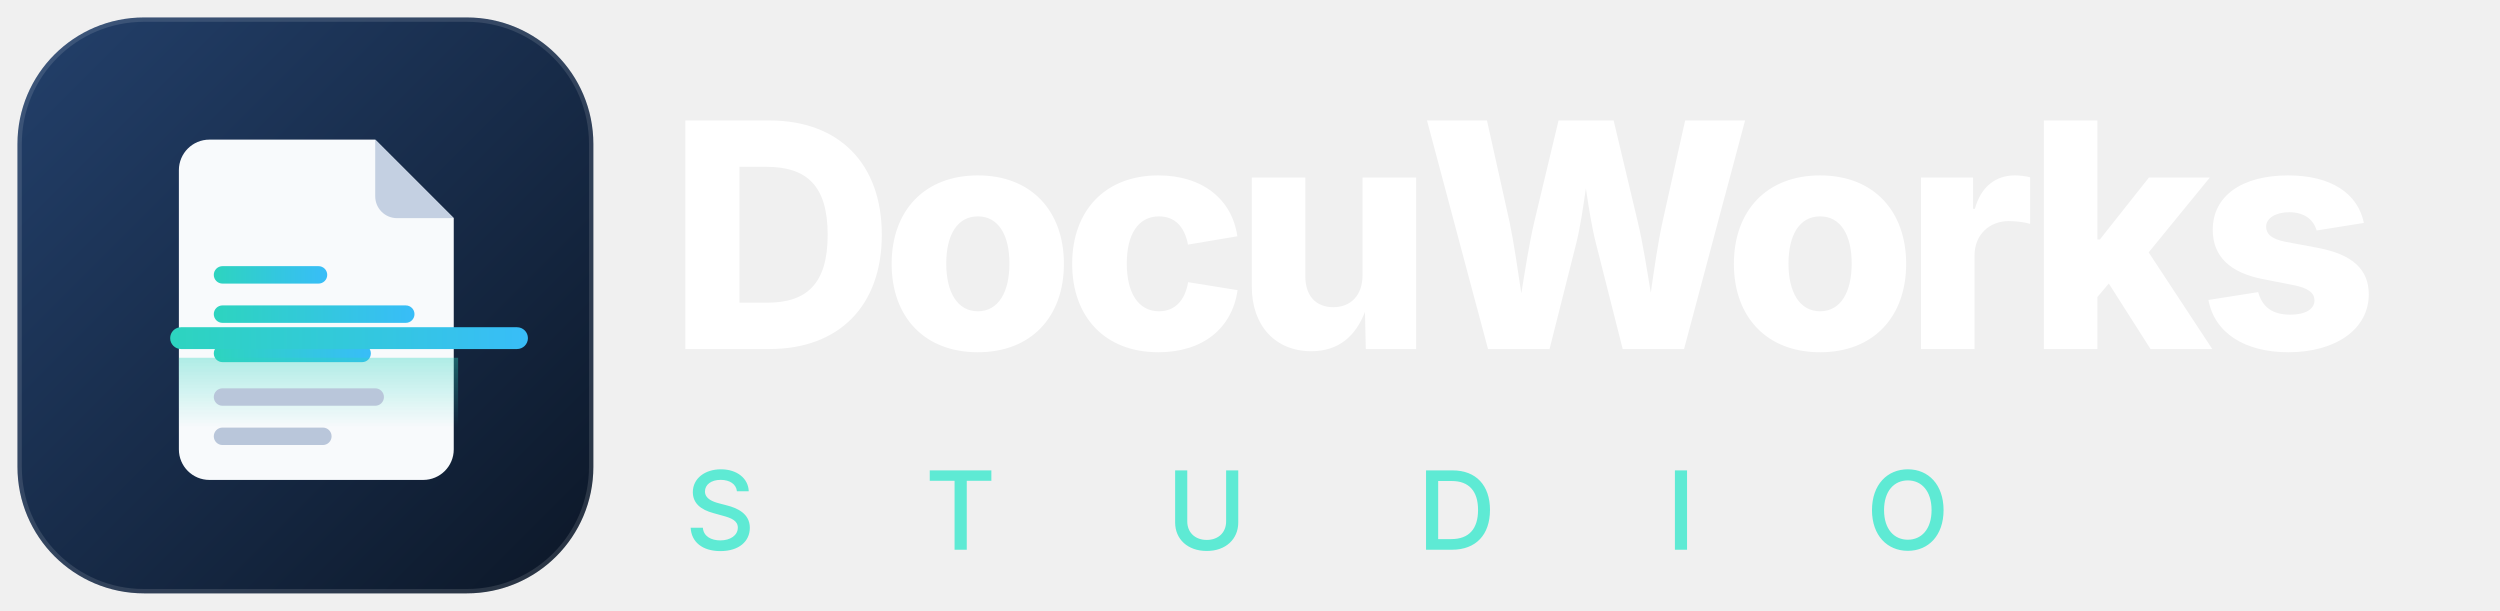
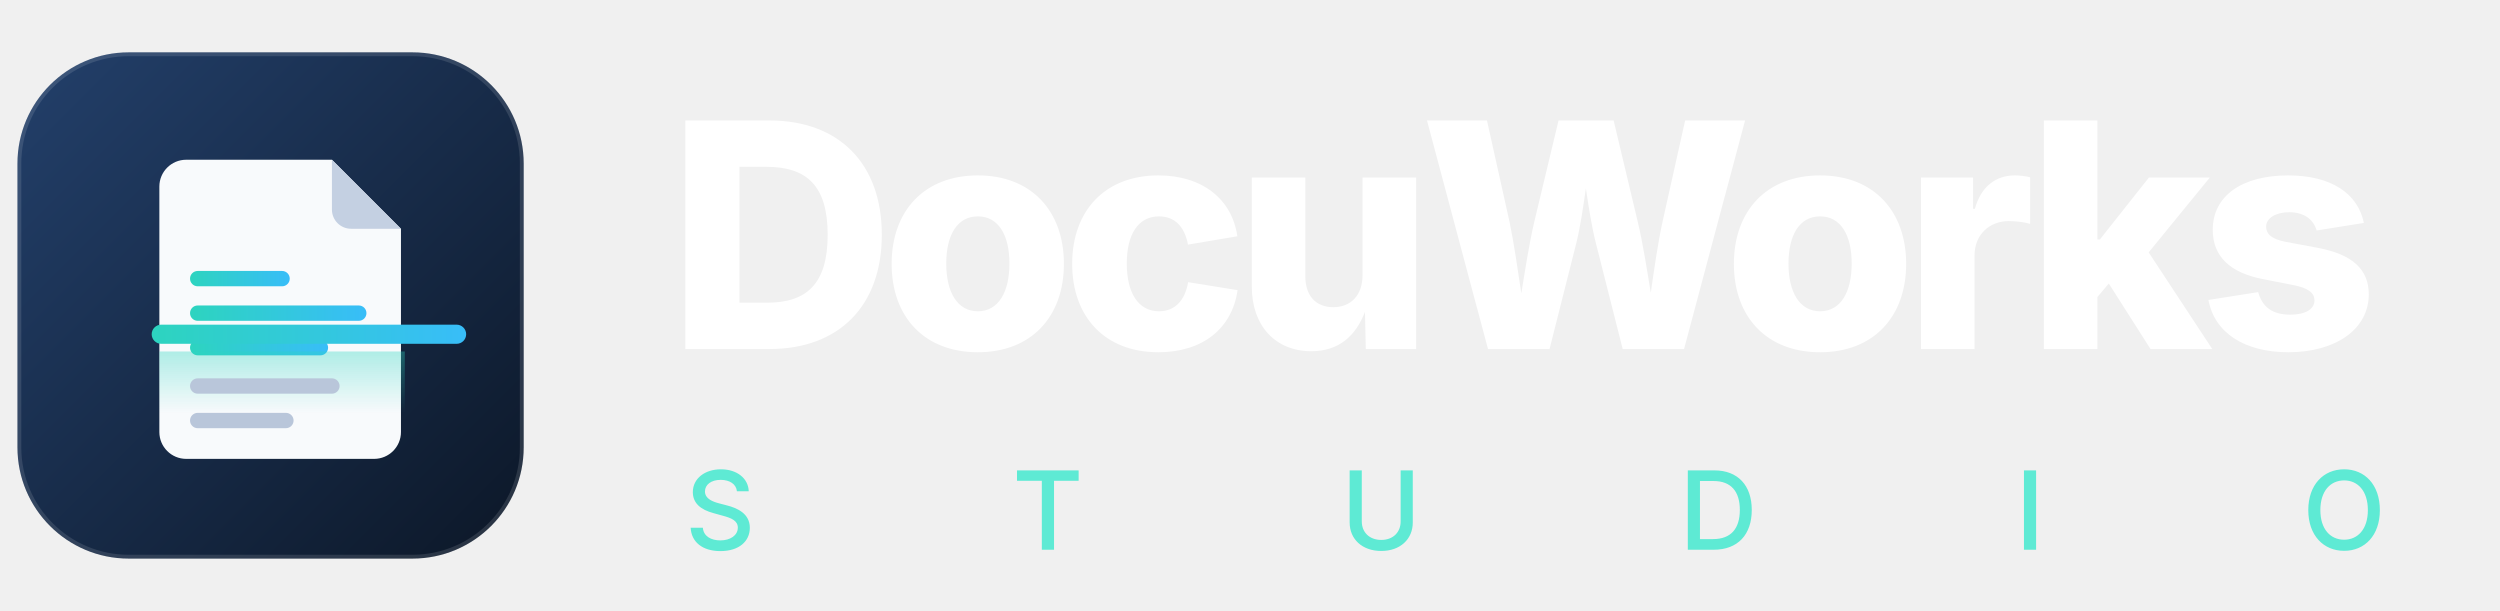
<svg xmlns="http://www.w3.org/2000/svg" viewBox="0 0 573 140" width="573" height="140" role="img" aria-label="DocuWorks Studio">
  <defs>
    <linearGradient id="tile" x1="0" y1="0" x2="1" y2="1">
      <stop offset="0" stop-color="#23406b" />
      <stop offset="1" stop-color="#0c1727" />
    </linearGradient>
    <linearGradient id="beam" x1="0" y1="0" x2="1" y2="0">
      <stop offset="0" stop-color="#2dd4bf" />
      <stop offset="1" stop-color="#38bdf8" />
    </linearGradient>
    <linearGradient id="cone" x1="0" y1="0" x2="0" y2="1">
      <stop offset="0" stop-color="#2dd4bf" stop-opacity=".36" />
      <stop offset="1" stop-color="#2dd4bf" stop-opacity="0" />
    </linearGradient>
  </defs>
-   <g transform="translate(4 4)">
+   <g transform="translate(4 12) scale(.879)">
    <rect width="132" height="132" rx="29" fill="url(#tile)" />
    <rect x=".5" y=".5" width="131" height="131" rx="28.5" fill="none" stroke="#fff" stroke-opacity=".12" />
    <path d="M44 28h38l18 18v53a7 7 0 0 1-7 7H44a7 7 0 0 1-7-7V35a7 7 0 0 1 7-7Z" fill="#f8fafc" />
    <path d="M82 28v13a5 5 0 0 0 5 5h13Z" fill="#c4d0e2" />
    <rect x="45" y="57" width="26" height="4" rx="2" fill="url(#beam)" />
    <rect x="45" y="66" width="46" height="4" rx="2" fill="url(#beam)" />
    <rect x="45" y="75" width="36" height="4" rx="2" fill="url(#beam)" />
    <rect x="35" y="71" width="82" height="5" rx="2.5" fill="url(#beam)" />
    <path d="M37 78h64v16H37Z" fill="url(#cone)" />
    <rect x="45" y="85" width="39" height="4" rx="2" fill="#b9c6da" />
    <rect x="45" y="94" width="27" height="4" rx="2" fill="#b9c6da" />
  </g>
  <text x="153" y="80" fill="#fff" font-family="Inter,Arial,Helvetica,sans-serif" font-size="72" font-weight="800" letter-spacing="-3.2">DocuWorks</text>
-   <text x="157" y="126" fill="#5eead4" font-family="Inter,Arial,Helvetica,sans-serif" font-size="25" font-weight="500" letter-spacing="39">STUDIO</text>
+   <text x="157" y="126" fill="#5eead4" font-family="Inter,Arial,Helvetica,sans-serif" font-size="25" font-weight="500" letter-spacing="59">STUDIO</text>
</svg>
